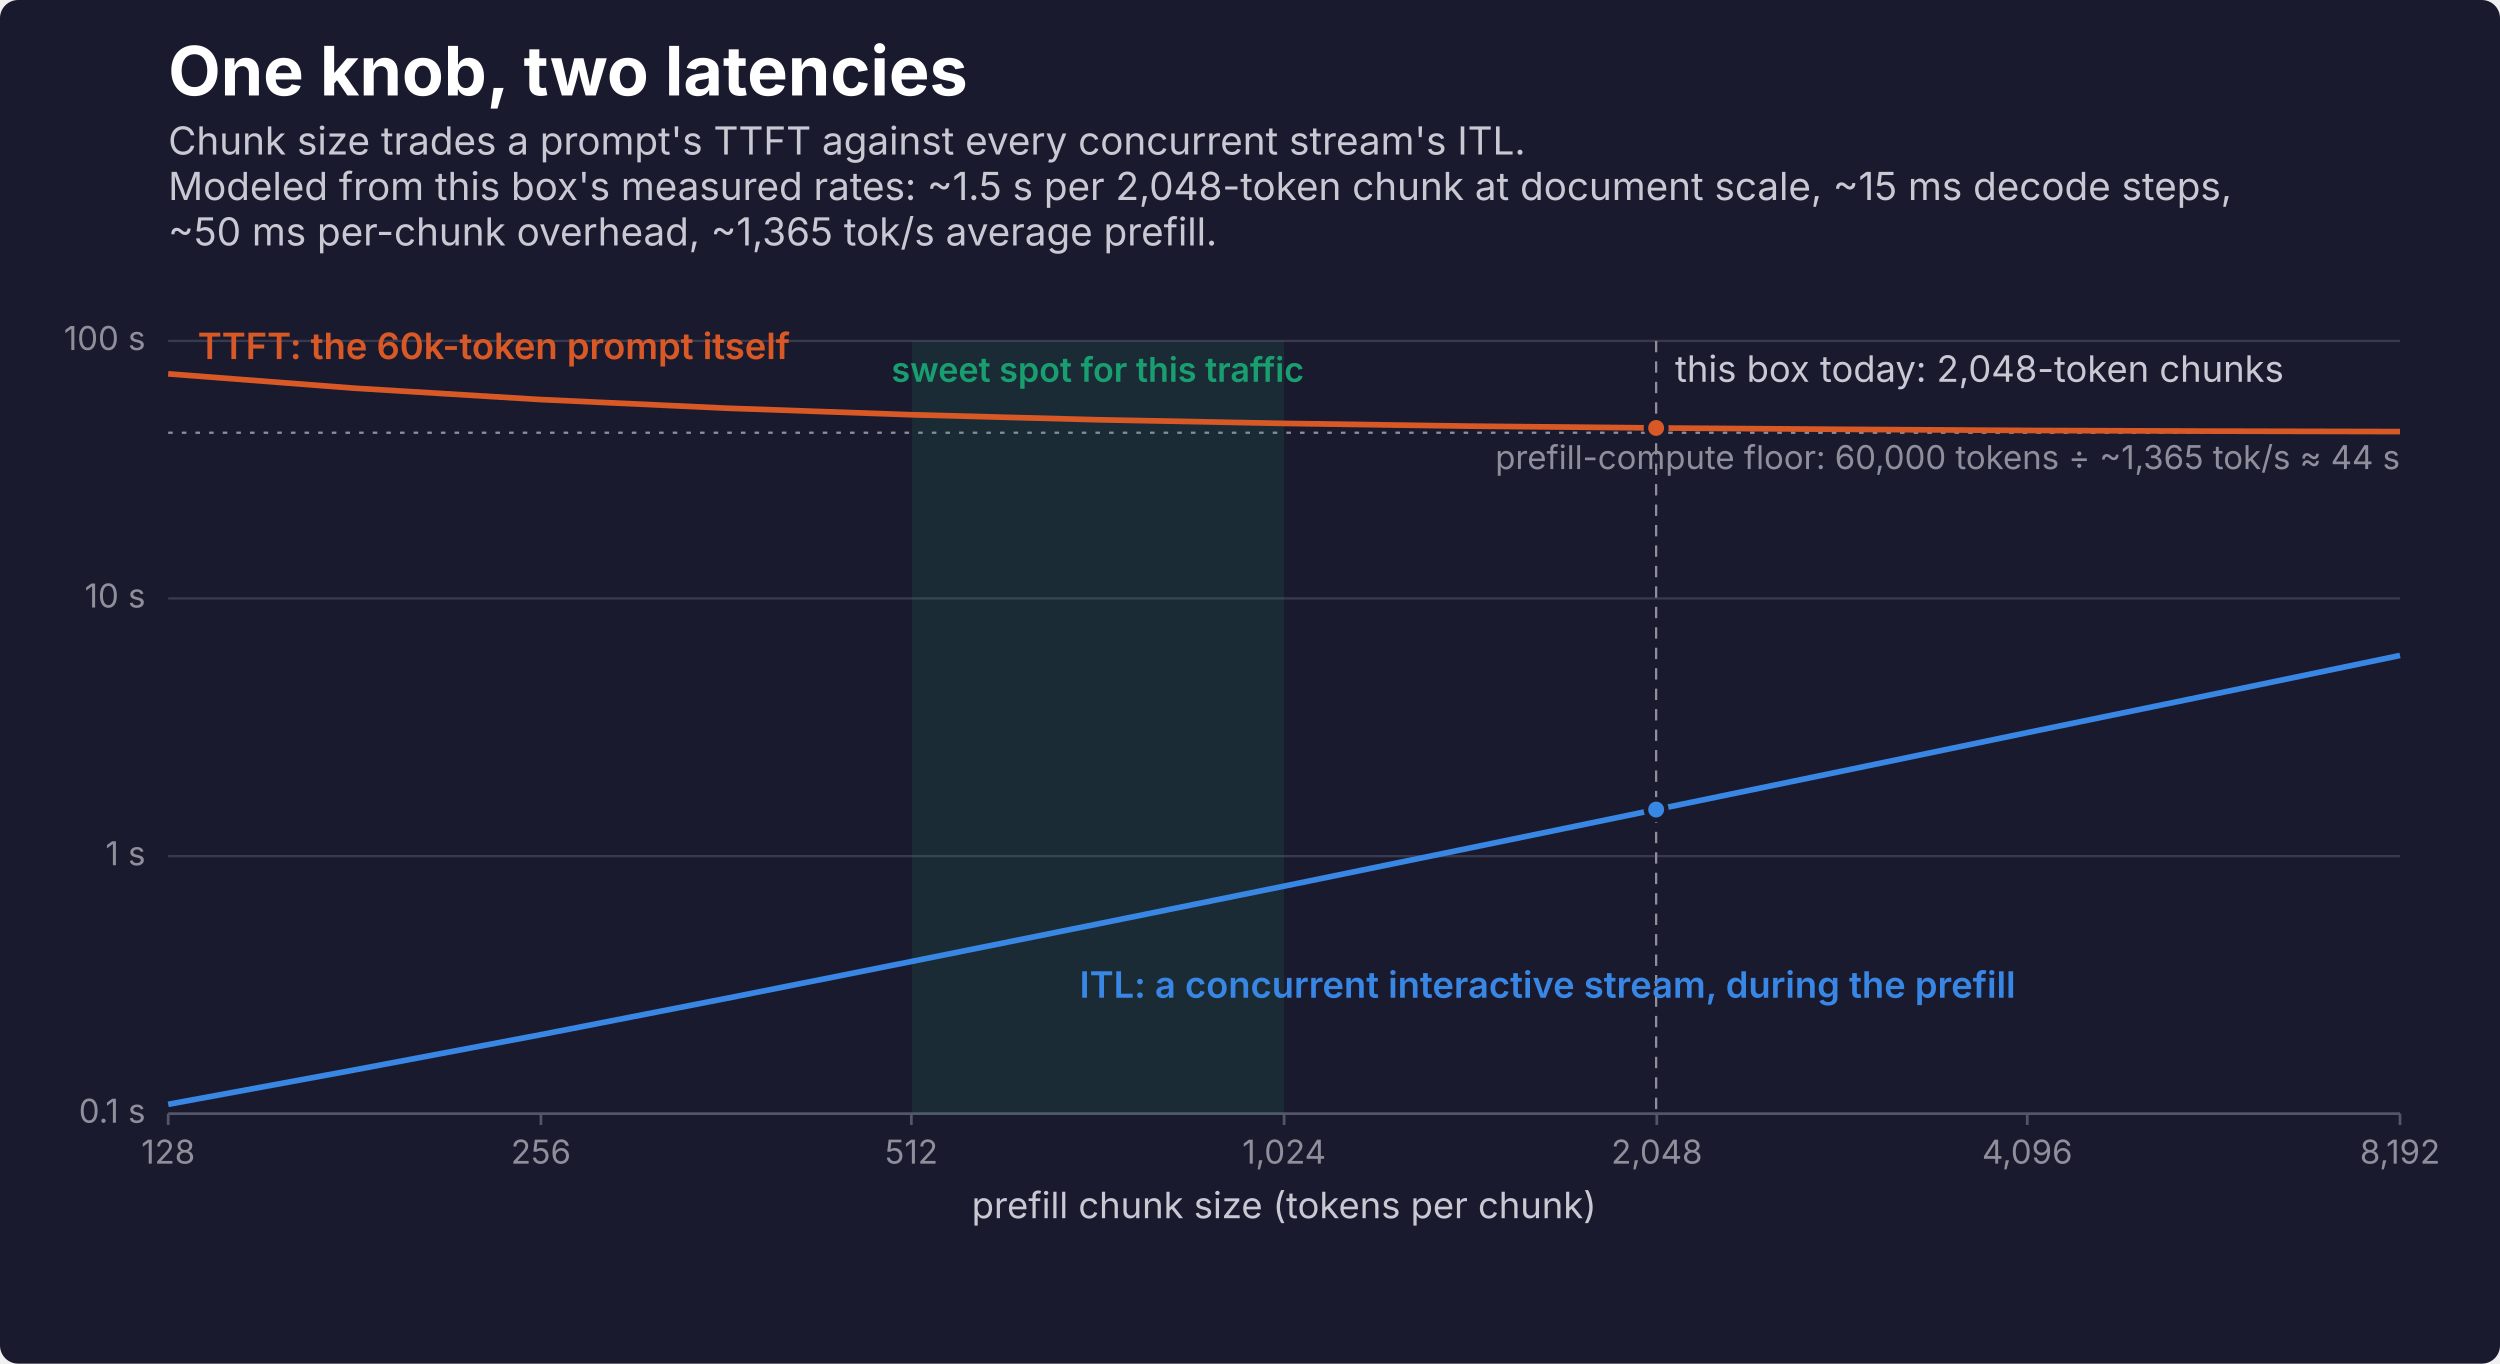
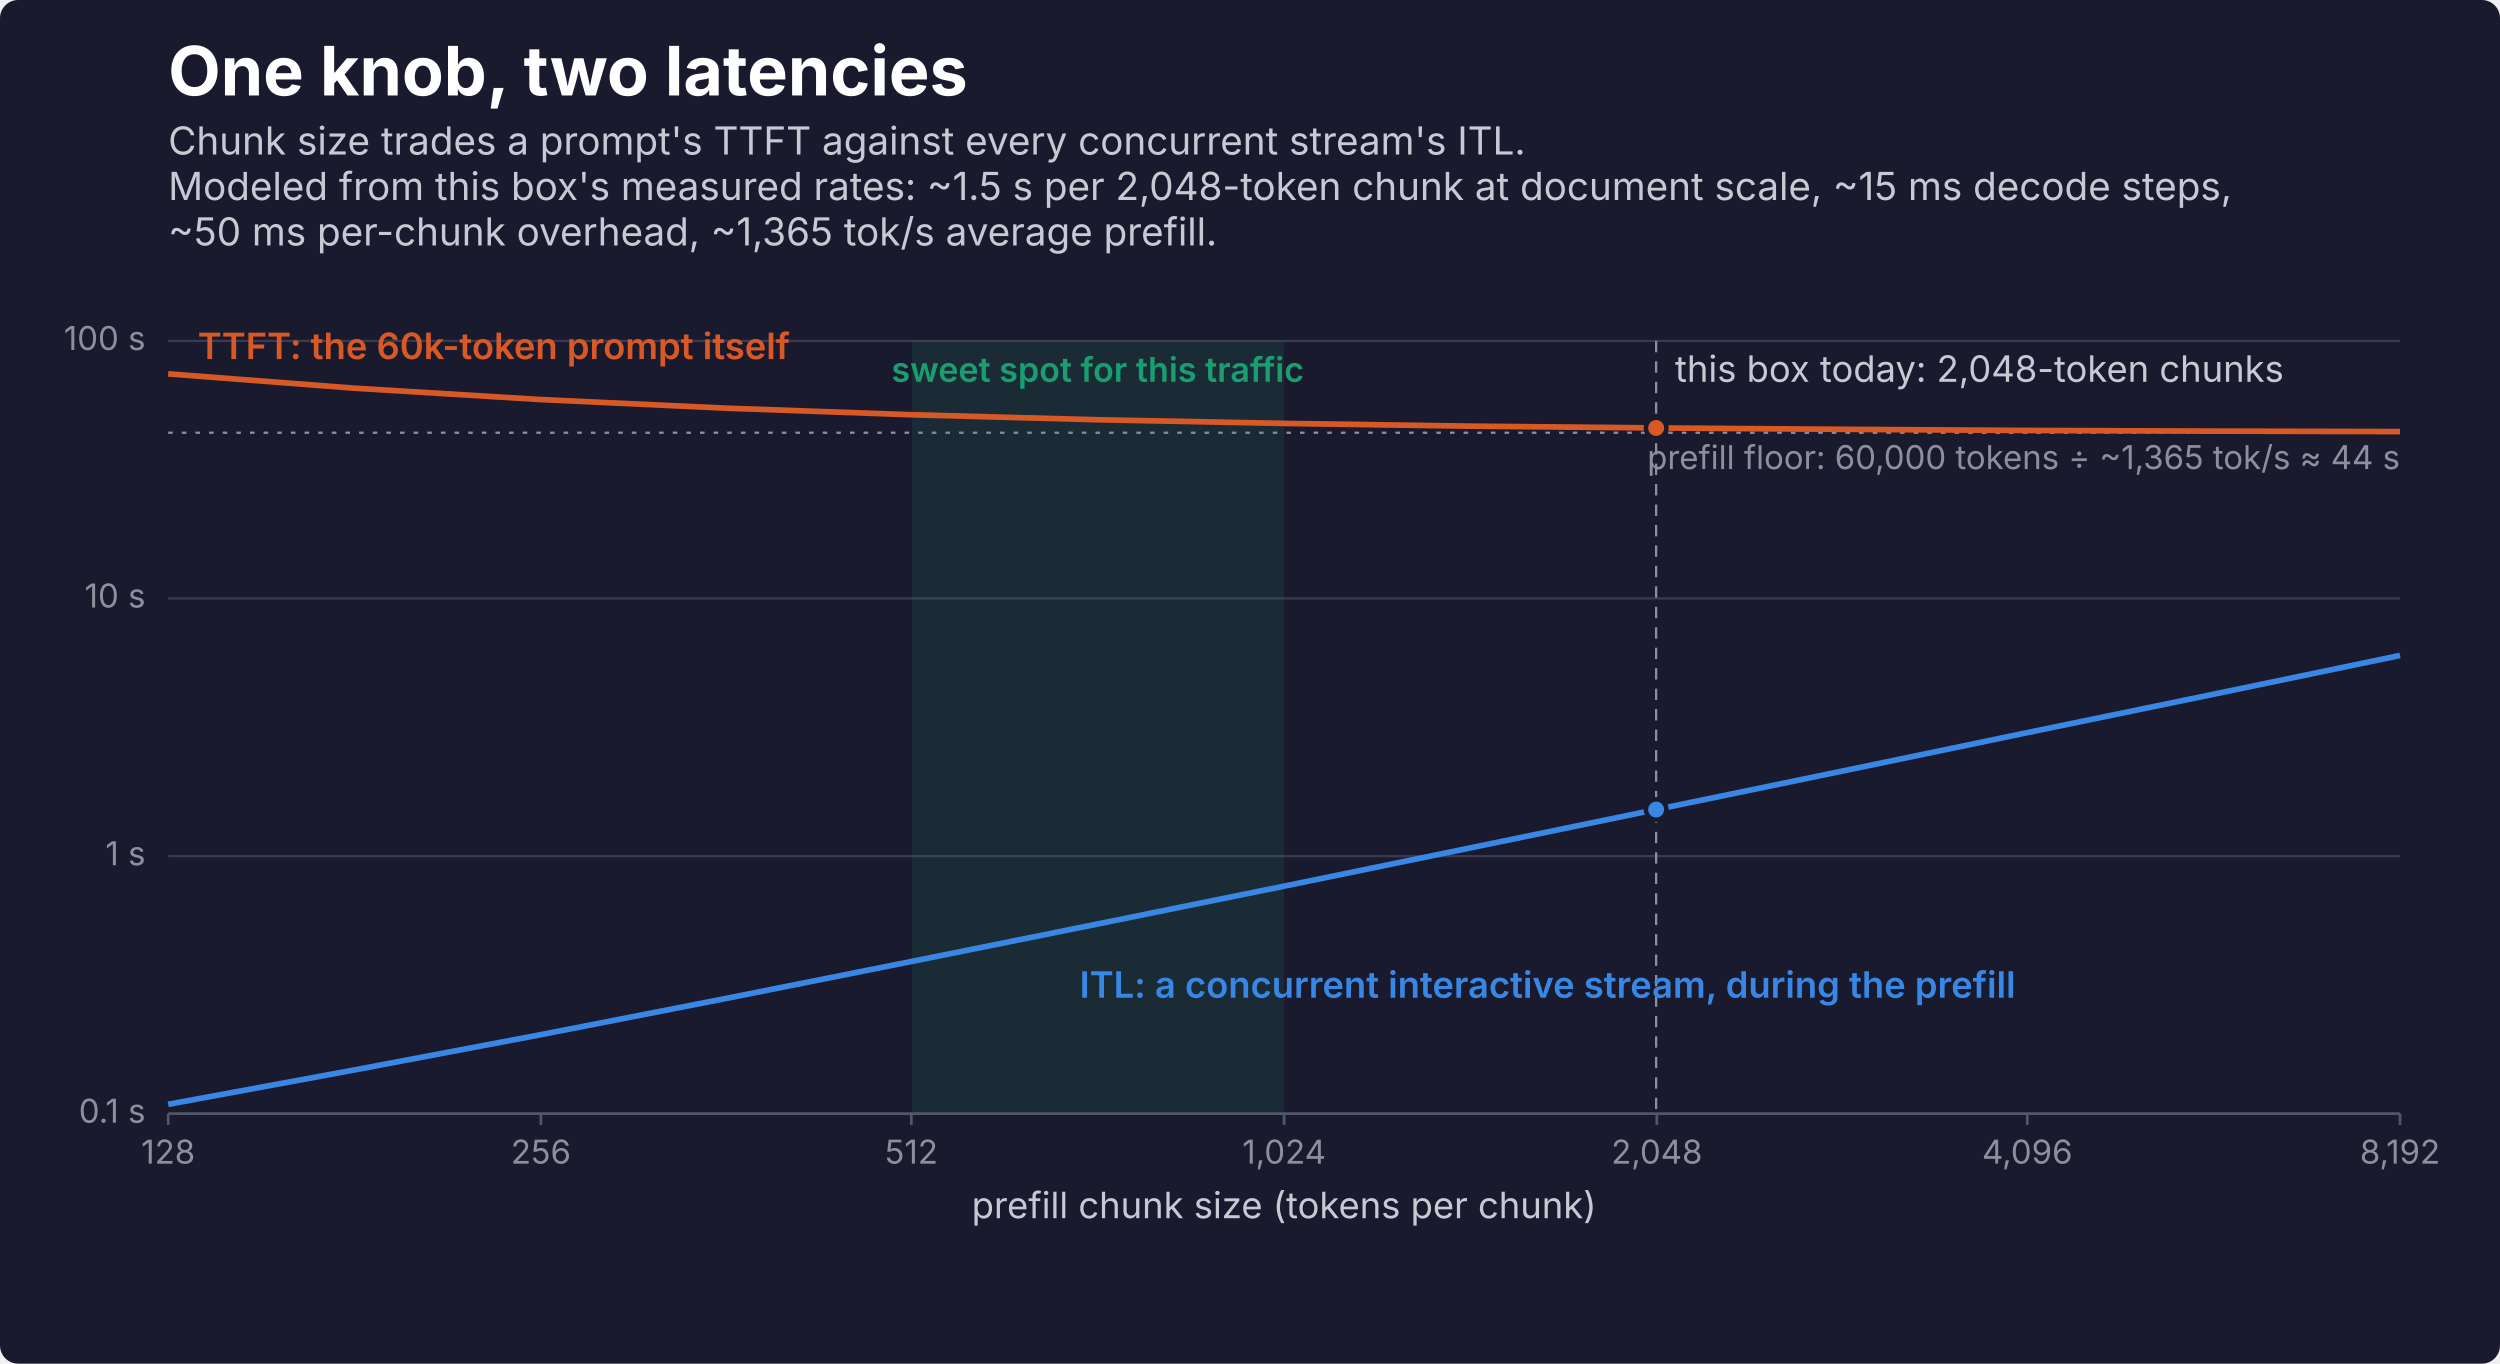
<svg xmlns="http://www.w3.org/2000/svg" width="1100" height="600" viewBox="0 0 1100 600">
  <rect width="100%" height="100%" fill="#1a1a2e" rx="8" />
  <style>
text { font-family: -apple-system, BlinkMacSystemFont, "Segoe UI", sans-serif; fill: #c9c9d4; font-size: 16px; }
.title { font-size: 30px; font-weight: 700; fill: #ffffff; }
.subtitle { font-size: 17px; fill: #c9c9d4; }
.lab { fill: #ffffff; font-weight: 600; }
.tick { font-size: 14.5px; fill: #8f8f9c; }
.onmark { font-weight: 600; font-size: 15px; }
.axis { stroke: #55556a; stroke-width: 1.2; }
.grid { stroke: #3a3a4e; stroke-width: 1; }
.leader { stroke: #8f8f9c; stroke-width: 1; }
</style>
  <text class="title" x="74" y="42">One knob, two latencies</text>
  <text class="subtitle" x="74" y="68">Chunk size trades a prompt's TTFT against every concurrent stream's ITL.</text>
  <text class="subtitle" x="74" y="88">Modeled from this box's measured rates: ~1.5 s per 2,048-token chunk at document scale, ~15 ms decode steps,</text>
  <text class="subtitle" x="74" y="108">~50 ms per-chunk overhead, ~1,365 tok/s average prefill.</text>
  <line class="axis" x1="74" y1="490.0" x2="1056" y2="490.0" />
  <text class="tick" x="64" y="494.0" text-anchor="end">0.1 s</text>
  <line class="grid" x1="74" y1="376.7" x2="1056" y2="376.7" />
  <text class="tick" x="64" y="380.7" text-anchor="end">1 s</text>
  <line class="grid" x1="74" y1="263.3" x2="1056" y2="263.3" />
  <text class="tick" x="64" y="267.3" text-anchor="end">10 s</text>
  <line class="grid" x1="74" y1="150.0" x2="1056" y2="150.0" />
  <text class="tick" x="64" y="154.0" text-anchor="end">100 s</text>
  <line x1="74" y1="190.4" x2="1056" y2="190.4" stroke="#8f8f9c" stroke-width="1" stroke-dasharray="2 4" />
-   <text class="tick" x="1056" y="206.4" text-anchor="end">prefill-compute floor: 60,000 tokens ÷ ~1,365 tok/s ≈ 44 s</text>
+   <text class="tick" x="1056" y="206.4" text-anchor="end">prefill floor: 60,000 tokens ÷ ~1,365 tok/s ≈ 44 s</text>
  <rect x="401.3" y="150" width="163.7" height="340" fill="#199e70" fill-opacity="0.13" />
  <text class="onmark" x="483" y="168" text-anchor="middle" style="fill:#199e70">sweet spot for this traffic</text>
  <line x1="728.7" y1="150" x2="728.7" y2="490" stroke="#8f8f9c" stroke-width="1" stroke-dasharray="5 4" />
  <text x="737" y="168">this box today: 2,048-token chunks</text>
  <path d="M74.0 164.5 L155.8 170.8 L237.7 175.8 L319.5 179.6 L401.3 182.5 L483.2 184.7 L565.0 186.3 L646.8 187.5 L728.7 188.3 L810.5 188.9 L892.3 189.4 L974.2 189.7 L1056.0 189.9" fill="none" stroke="#d95926" stroke-width="2.5" stroke-linejoin="round" />
  <path d="M74.0 485.9 L155.8 470.8 L237.7 455.3 L319.5 439.3 L401.3 423.0 L483.2 406.5 L565.0 389.9 L646.8 373.1 L728.7 356.2 L810.5 339.3 L892.3 322.3 L974.2 305.4 L1056.0 288.4" fill="none" stroke="#3987e5" stroke-width="2.5" stroke-linejoin="round" />
  <text class="lab" x="87" y="158" style="fill:#d95926">TTFT: the 60k-token prompt itself</text>
  <text class="lab" x="475" y="439" style="fill:#3987e5">ITL: a concurrent interactive stream, during the prefill</text>
  <circle cx="728.7" cy="188.3" r="4.5" fill="#d95926" stroke="#1a1a2e" stroke-width="2" />
  <circle cx="728.7" cy="356.2" r="4.5" fill="#3987e5" stroke="#1a1a2e" stroke-width="2" />
  <line class="axis" x1="74" y1="490" x2="74" y2="495" />
  <text class="tick" x="74" y="512" text-anchor="middle">128</text>
  <line class="axis" x1="238" y1="490" x2="238" y2="495" />
  <text class="tick" x="238" y="512" text-anchor="middle">256</text>
  <line class="axis" x1="401" y1="490" x2="401" y2="495" />
  <text class="tick" x="401" y="512" text-anchor="middle">512</text>
  <line class="axis" x1="565" y1="490" x2="565" y2="495" />
  <text class="tick" x="565" y="512" text-anchor="middle">1,024</text>
  <line class="axis" x1="729" y1="490" x2="729" y2="495" />
  <text class="tick" x="729" y="512" text-anchor="middle">2,048</text>
  <line class="axis" x1="892" y1="490" x2="892" y2="495" />
  <text class="tick" x="892" y="512" text-anchor="middle">4,096</text>
  <line class="axis" x1="1056" y1="490" x2="1056" y2="495" />
  <text class="tick" x="1056" y="512" text-anchor="middle">8,192</text>
  <text x="565" y="536" text-anchor="middle">prefill chunk size (tokens per chunk)</text>
</svg>
